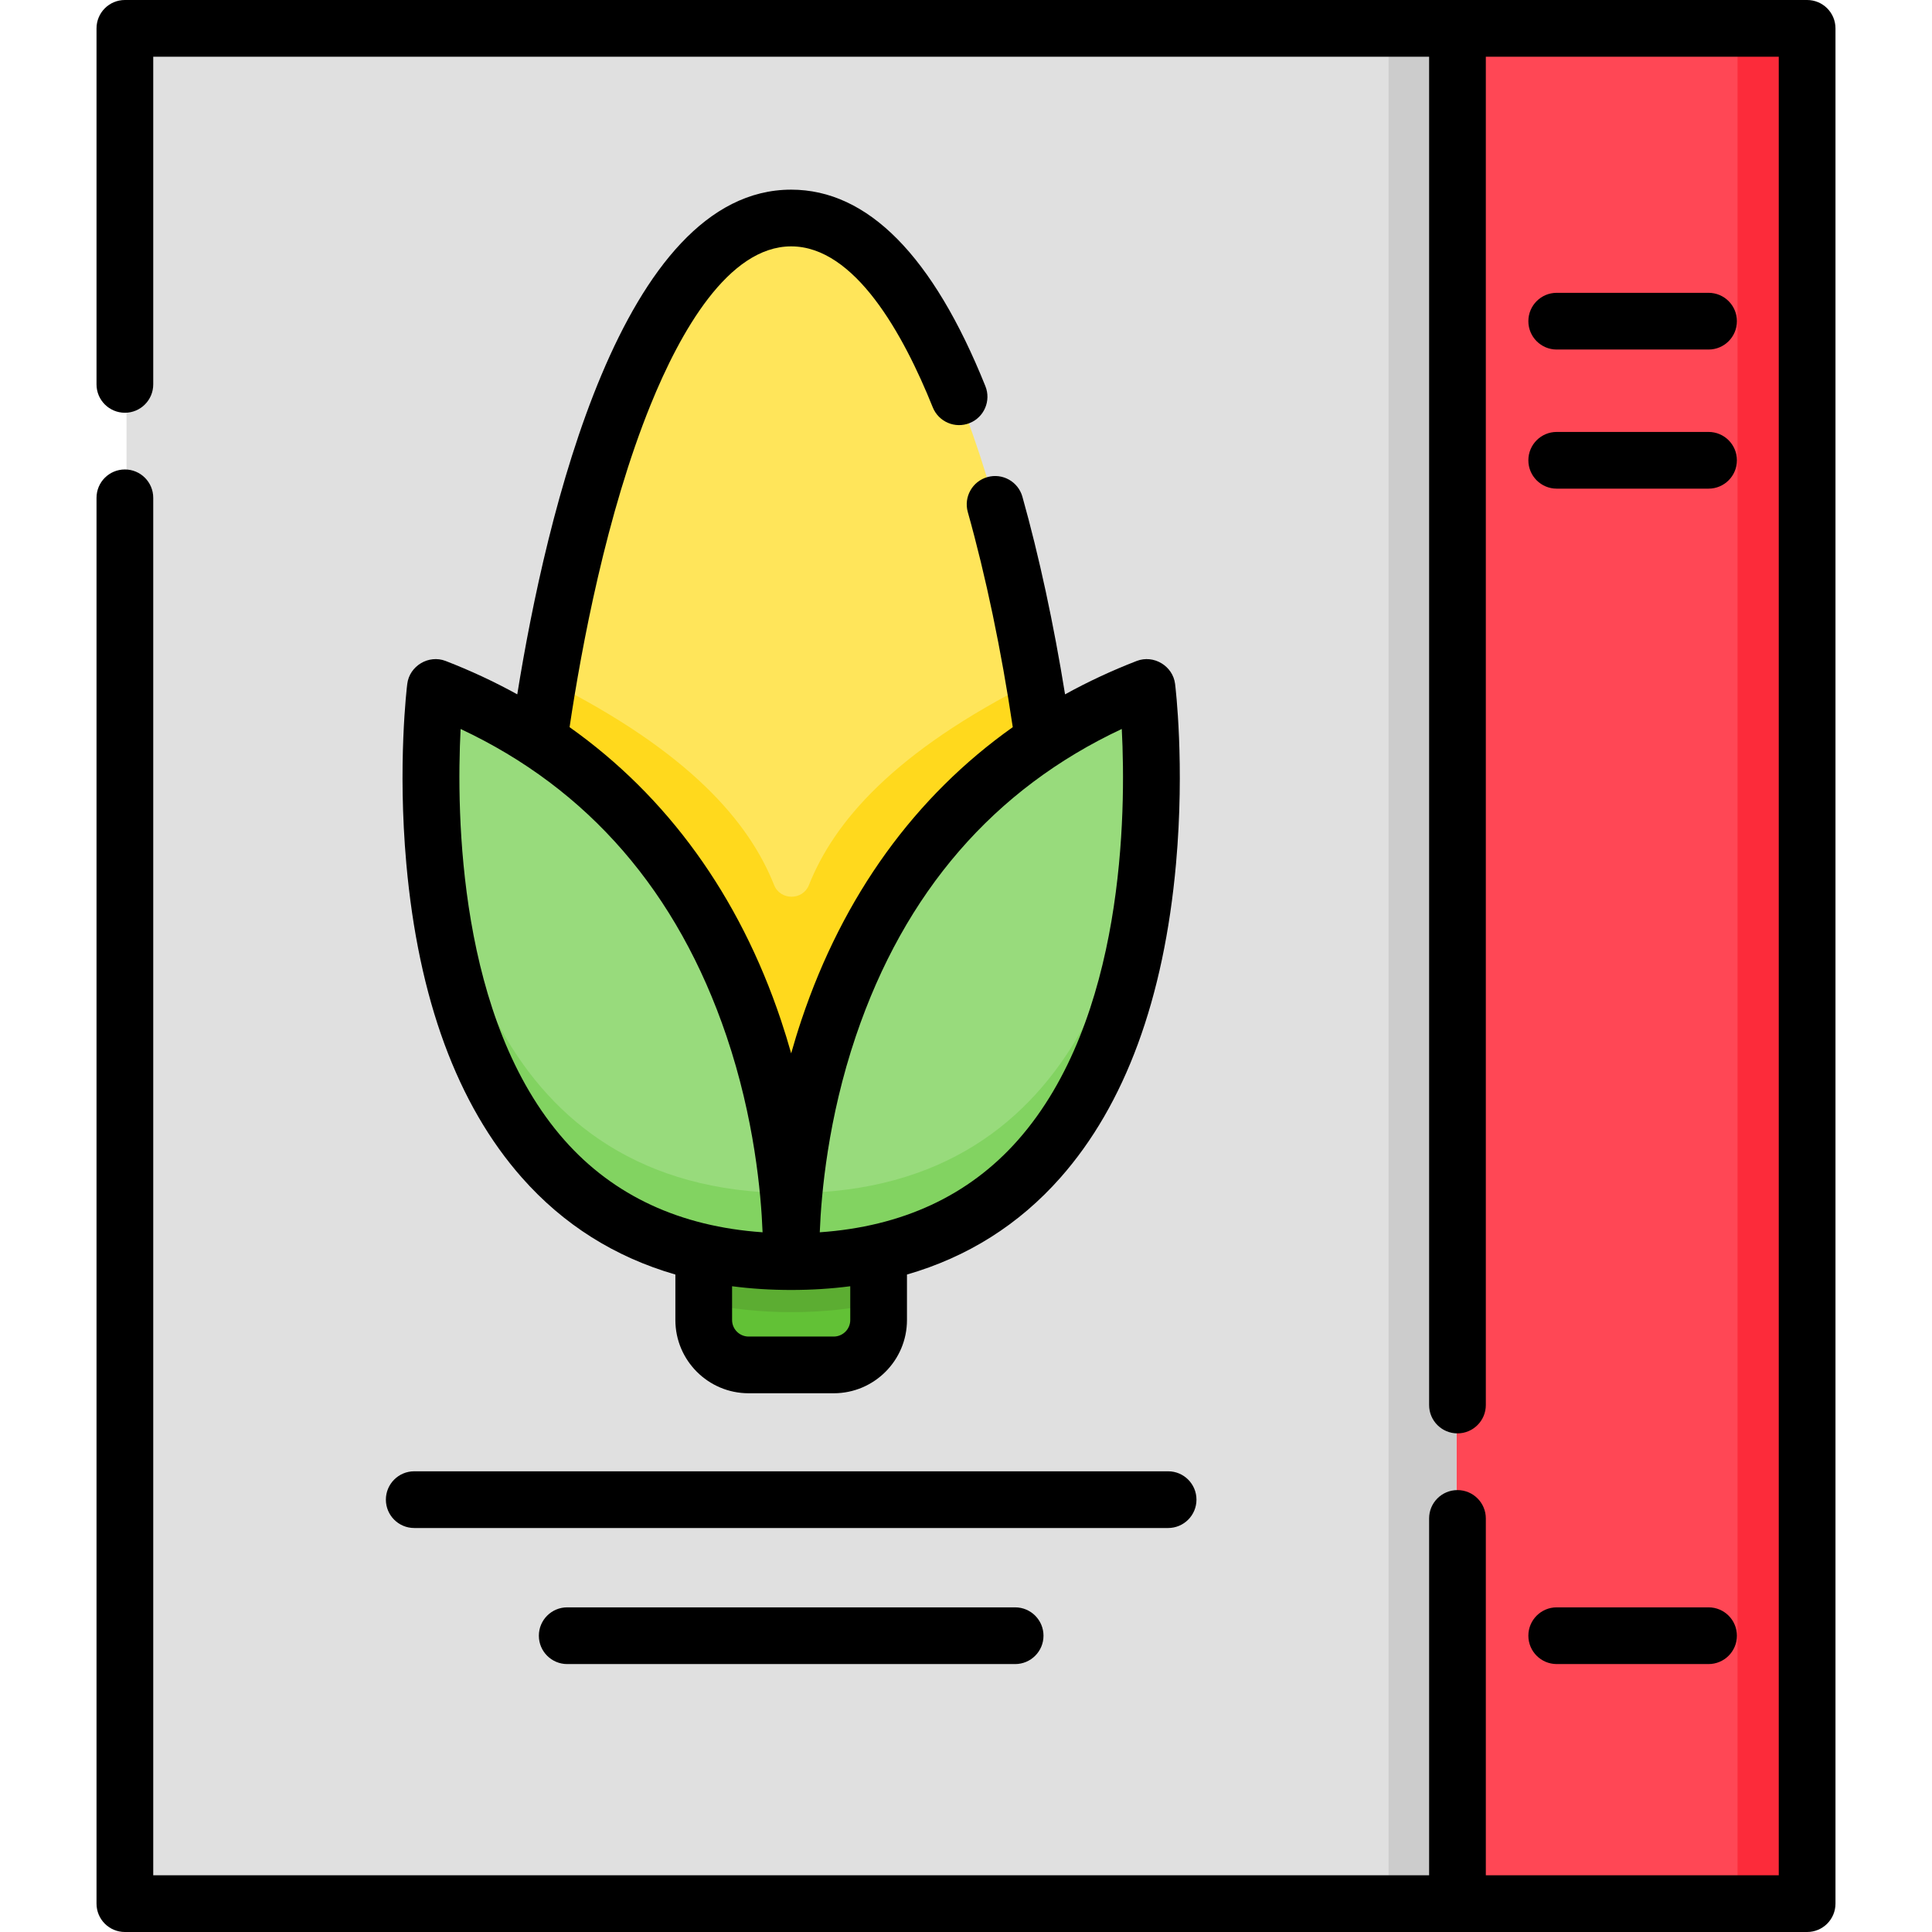
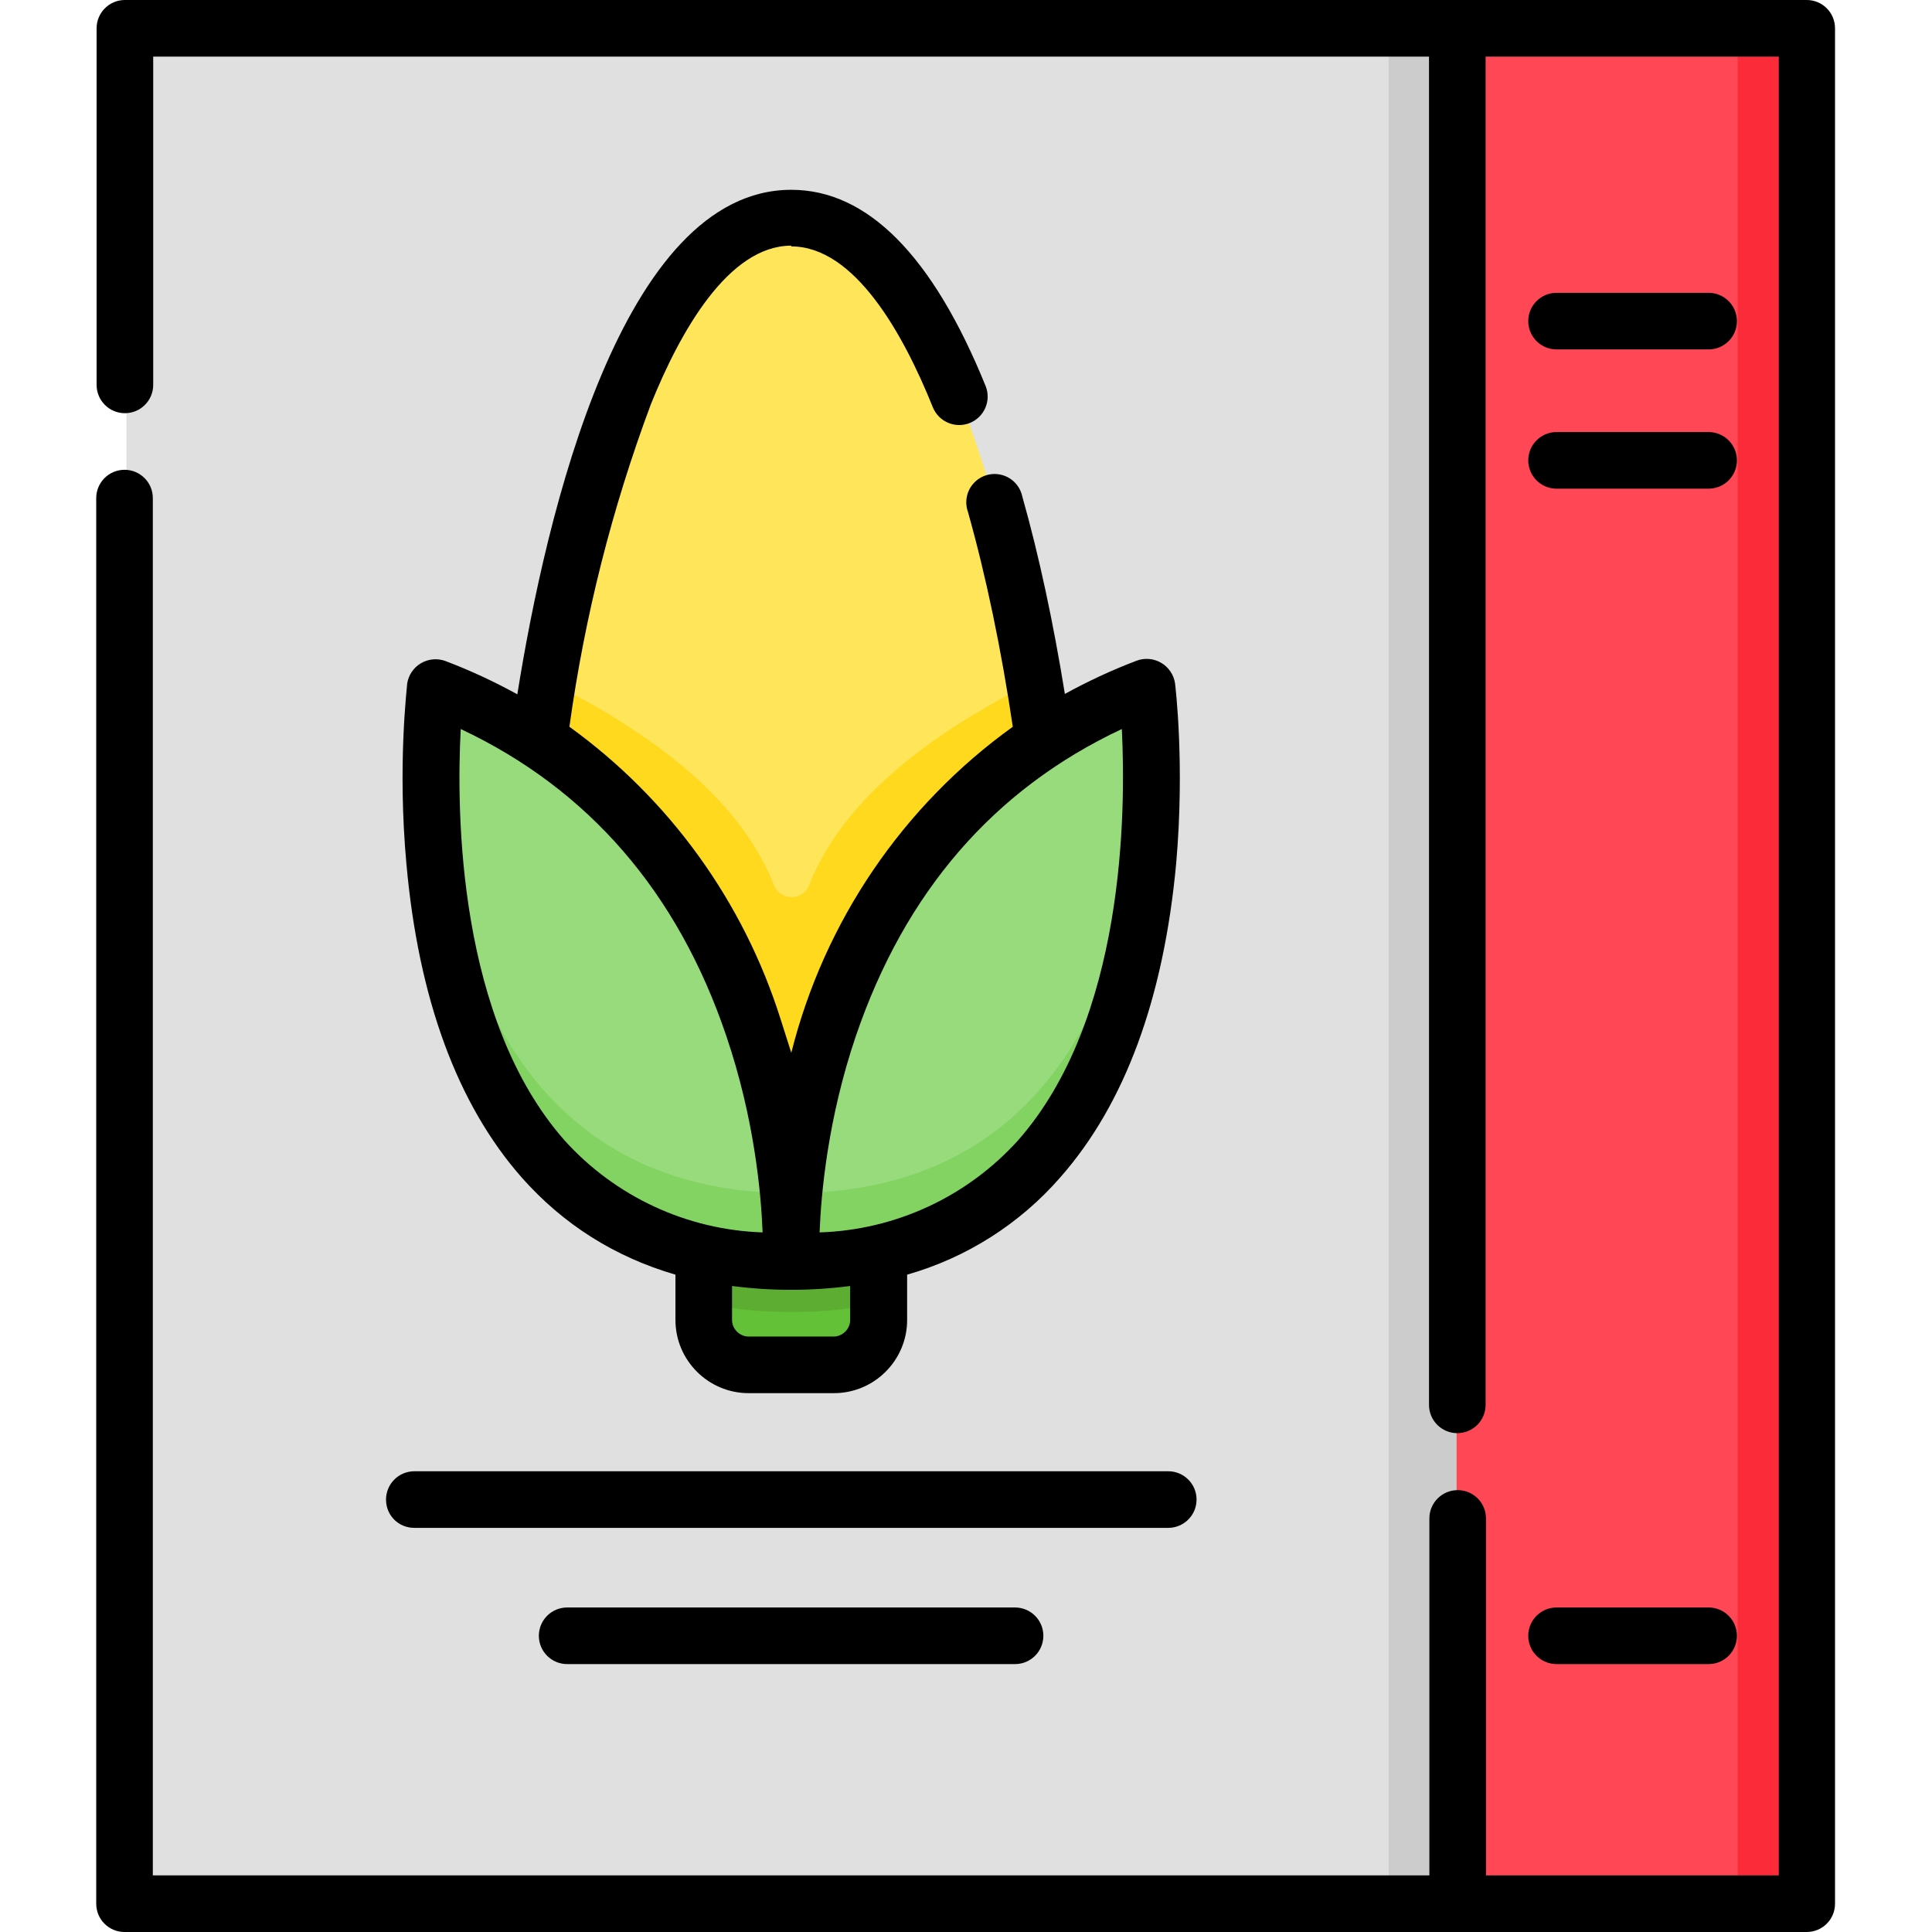
- <svg xmlns="http://www.w3.org/2000/svg" id="Capa_1" enable-background="new 0 0 512 512" height="512" viewBox="0 0 512 512" width="512">
-   <path d="m33.53 8h352.46v496h-352.46z" fill="#e0e0e0" />
-   <path d="m385.99 8h92.481v496h-92.481z" fill="#ff4755" transform="matrix(-1 0 0 -1 864.46 512)" />
-   <path d="m367.99 8h18v496h-18z" fill="#ccc" />
-   <path d="m460.47 8h18v496h-18z" fill="#fc2b3a" />
-   <path d="m209.76 334.188s5.148-113.475-94.1-151.874c0-.001-18.905 151.874 94.1 151.874z" fill="#98db7c" />
-   <path d="m209.76 334.188s-5.148-113.475 94.1-151.874c0-.001 18.904 151.874-94.1 151.874z" fill="#98db7c" />
-   <path d="m114.632 197.156c-1.35 38.207 3.965 137.031 95.128 137.031 0 0 .313-6.963-.718-18.015-78.445-.456-92.848-74.499-94.41-119.016z" fill="#82d361" />
-   <path d="m210.478 316.172c-1.032 11.052-.718 18.015-.718 18.015 91.164 0 96.478-98.825 95.128-137.031-1.562 44.517-15.965 118.56-94.41 119.016z" fill="#82d361" />
-   <path d="m209.76 58.162c-37.1 0-58.222 77.863-66.696 138.163 59.62 39.145 66.128 110.05 66.694 131.528h.003.003c.565-21.477 7.074-92.383 66.694-131.528-8.477-60.3-29.598-138.163-66.698-138.163z" fill="#ffe55a" />
-   <path d="m274.01 180.584c-37.332 18.71-53.052 37.384-59.628 53.947-1.646 4.147-7.597 4.147-9.244 0-6.576-16.563-22.296-35.237-59.628-53.948-.908 5.335-1.724 10.602-2.446 15.741 53.242 34.957 64.127 95.24 66.249 123.034.151 0 .295.01.447.01s.296-.009.447-.01c2.123-27.794 13.007-88.076 66.25-123.034-.723-5.138-1.539-10.405-2.447-15.74z" fill="#ffd91d" />
-   <path d="m209.76 334.187c-8.423 0-16.108-.85-23.128-2.411v17.862c0 6.555 5.314 11.869 11.869 11.869h22.518c6.555 0 11.869-5.314 11.869-11.869v-17.862c-7.02 1.562-14.705 2.411-23.128 2.411z" fill="#62c136" />
-   <path d="m209.76 334.187c-8.423 0-16.108-.85-23.128-2.411v13.541c7.02 1.562 14.705 2.411 23.128 2.411s16.108-.85 23.128-2.411v-13.542c-7.02 1.563-14.705 2.412-23.128 2.412z" fill="#5cad32" />
-   <path d="m209.669 65.29c16.852 0 29.706 23.196 37.523 42.656 1.547 3.851 5.921 5.716 9.775 4.172 3.85-1.547 5.719-5.924 4.172-9.775-13.882-34.559-31.199-52.082-51.47-52.082-44.863 0-64.933 86.167-72.587 133.749-6.032-3.331-12.364-6.286-18.986-8.849-4.492-1.735-9.575 1.307-10.168 6.08-.108.861-2.599 21.393-.247 47.657 3.207 35.823 13.513 63.813 30.631 83.194 11.001 12.455 24.615 21.034 40.669 25.675v12.055c0 10.702 8.706 19.407 19.407 19.407h22.562c10.702 0 19.407-8.706 19.407-19.407v-12.055c16.054-4.641 29.668-13.22 40.668-25.675 17.118-19.381 27.424-47.371 30.631-83.194 2.352-26.263-.139-46.795-.247-47.657-.594-4.774-5.676-7.814-10.168-6.08-6.624 2.563-12.957 5.519-18.99 8.85-3.003-18.637-6.863-36.558-11.304-52.376-1.121-3.996-5.269-6.328-9.266-5.203-3.995 1.121-6.326 5.27-5.204 9.266 4.786 17.048 8.883 36.67 11.916 57.006-25.862 18.317-44.947 44.624-55.999 77.591-1.005 2.997-1.907 5.95-2.726 8.852-.82-2.902-1.722-5.856-2.727-8.852-11.051-32.967-30.136-59.273-55.998-77.59 3.16-21.143 9.751-56.597 21.517-85.54 7.767-19.103 20.526-41.875 37.209-41.875zm15.659 284.531c0 2.414-1.964 4.378-4.378 4.378h-22.562c-2.414 0-4.378-1.964-4.378-4.378v-8.954c5.024.655 10.243.988 15.658.988s10.634-.333 15.659-.988v8.954zm1.477-75.223c12.928-38.195 36.612-65.538 70.477-81.415 1.165 22.435.712 76.993-27.521 108.959-12.998 14.715-30.639 22.914-52.514 24.428.397-10.321 2.185-30.186 9.558-51.972zm-34.272 0c7.374 21.786 9.161 41.651 9.558 51.972-21.859-1.513-39.492-9.701-52.486-24.396-28.204-31.896-28.689-86.527-27.539-108.986 33.861 15.876 57.541 43.218 70.467 81.41z" />
-   <path d="m478.906 0h-445.812c-4.151 0-7.515 3.364-7.515 7.515v94.354c0 4.151 3.364 7.515 7.515 7.515s7.515-3.364 7.515-7.515v-86.84h338.12v357.317c0 4.151 3.364 7.515 7.515 7.515s7.515-3.364 7.515-7.515v-357.317h77.633v481.941h-77.633v-94.566c0-4.151-3.364-7.515-7.515-7.515s-7.515 3.364-7.515 7.515v94.566h-338.12v-365.042c0-4.151-3.364-7.515-7.515-7.515s-7.515 3.364-7.515 7.515v372.558c0 4.151 3.364 7.515 7.515 7.515h445.812c4.151 0 7.515-3.364 7.515-7.515v-496.971c0-4.151-3.364-7.515-7.515-7.515z" />
-   <path d="m150.317 425.965c-4.151 0-7.515 3.364-7.515 7.515s3.364 7.515 7.515 7.515h118.704c4.151 0 7.515-3.364 7.515-7.515s-3.364-7.515-7.515-7.515z" />
-   <path d="m102.262 397.423c0 4.151 3.364 7.515 7.515 7.515h199.785c4.151 0 7.515-3.364 7.515-7.515s-3.364-7.515-7.515-7.515h-199.785c-4.151 0-7.515 3.364-7.515 7.515z" />
-   <path d="m412.547 92.63h40.237c4.151 0 7.515-3.364 7.515-7.515s-3.364-7.515-7.515-7.515h-40.237c-4.151 0-7.515 3.364-7.515 7.515s3.364 7.515 7.515 7.515z" />
-   <path d="m412.547 129.497h40.237c4.151 0 7.515-3.364 7.515-7.515s-3.364-7.515-7.515-7.515h-40.237c-4.151 0-7.515 3.364-7.515 7.515s3.364 7.515 7.515 7.515z" />
-   <path d="m412.547 440.994h40.237c4.151 0 7.515-3.364 7.515-7.515s-3.364-7.515-7.515-7.515h-40.237c-4.151 0-7.515 3.364-7.515 7.515s3.364 7.515 7.515 7.515z" />
+ <svg xmlns="http://www.w3.org/2000/svg" id="Capa_1" viewBox="0 0 512 512">
+   <path d="M33.5 8H386v496H33.5z" fill="#e0e0e0" />
+   <path d="M386 8h92.5v496H386z" fill="#ff4755" transform="rotate(180 432.2 256)" />
+   <path d="M368 8h18v496h-18z" fill="#ccc" />
+   <path d="M460.5 8h18v496h-18z" fill="#fc2b3a" />
+   <path d="M209.8 334.2s5.1-113.5-94.1-151.9c0 0-19 151.9 94 151.9z" fill="#98db7c" />
+   <path d="M209.8 334.2s-5.2-113.5 94-151.9c0 0 19 151.9-94 151.9z" fill="#98db7c" />
+   <path d="M114.6 197.2c-1.3 38.2 4 137 95.2 137 0 0 .3-7-.8-18-78.4-.5-92.8-74.5-94.4-119z" fill="#82d361" />
+   <path d="M210.5 316.2c-1 11-.7 18-.7 18 91.1 0 96.4-98.8 95-137-1.5 44.5-15.9 118.5-94.3 119z" fill="#82d361" />
+   <path d="M209.8 58.2c-37.1 0-58.3 77.8-66.7 138.1 59.6 39.2 66 110 66.7 131.6.5-21.5 7-92.4 66.7-131.6C268 136 246.9 58.2 209.8 58.2z" fill="#ffe55a" />
+   <path d="M274 180.6c-37.3 18.7-53 37.4-59.6 54a5 5 0 0 1-9.3 0c-6.5-16.6-22.3-35.3-59.6-54l-2.4 15.7c53.2 35 64 95.3 66.2 123h.9c2.1-27.7 13-88 66.3-123l-2.5-15.7z" fill="#ffd91d" />
+   <path d="M209.8 334.2c-8.5 0-16.1-.9-23.2-2.4v17.8c0 6.6 5.3 12 11.9 12H221c6.6 0 11.9-5.4 11.9-12v-17.8c-7 1.5-14.7 2.4-23.1 2.4z" fill="#62c136" />
+   <path d="M209.8 334.2c-8.5 0-16.1-.9-23.2-2.4v13.5c7 1.6 14.7 2.4 23.2 2.4s16-.8 23-2.4v-13.5c-7 1.5-14.6 2.4-23 2.4z" fill="#5cad32" />
+   <path d="M209.7 65.3c16.8 0 29.7 23.2 37.5 42.6a7.5 7.5 0 0 0 14-5.6c-14-34.5-31.3-52-51.5-52-44.9 0-65 86.1-72.6 133.7-6-3.3-12.4-6.3-19-8.8a7.6 7.6 0 0 0-10.2 6c0 .9-2.6 21.4-.2 47.7 3.2 35.8 13.5 63.8 30.6 83.2 11 12.4 24.6 21 40.7 25.7v12c0 10.7 8.7 19.4 19.4 19.4H221c10.7 0 19.4-8.7 19.4-19.4v-12A84.6 84.6 0 0 0 281 312c17.1-19.4 27.4-47.4 30.7-83.2 2.3-26.3-.2-46.8-.3-47.7a7.6 7.6 0 0 0-10.2-6c-6.6 2.5-13 5.5-19 8.8-3-18.6-6.8-36.5-11.3-52.4a7.5 7.5 0 1 0-14.4 4.1c4.8 17 8.9 36.7 11.9 57a152 152 0 0 0-58.7 86.4l-2.8-8.8a152 152 0 0 0-56-77.6 401 401 0 0 1 21.6-85.5c7.7-19.1 20.5-42 37.2-42zm15.6 284.5c0 2.4-2 4.4-4.4 4.4h-22.5c-2.4 0-4.4-2-4.4-4.4v-9a121 121 0 0 0 31.3 0v9zm1.5-75.2c13-38.2 36.6-65.5 70.5-81.4 1.1 22.4.7 77-27.5 109a74 74 0 0 1-52.6 24.4c.4-10.4 2.2-30.2 9.6-52zm-34.3 0c7.4 21.8 9.2 41.6 9.6 52a74 74 0 0 1-52.5-24.4c-28.2-32-28.7-86.6-27.5-109 33.8 15.9 57.5 43.2 70.4 81.4z" />
+   <path d="M479 0H33a7.5 7.5 0 0 0-7.4 7.5V102a7.5 7.5 0 1 0 15 0V15h338.1v357.3a7.5 7.5 0 1 0 15 0V15h77.7v482h-77.6v-94.6a7.5 7.5 0 1 0-15 0V497H40.5V132a7.5 7.5 0 1 0-15 0v372.5c0 4.1 3.3 7.5 7.5 7.5h445.8c4.2 0 7.5-3.4 7.5-7.5V7.5c0-4.1-3.3-7.5-7.5-7.5z" />
+   <path d="M150.3 426a7.5 7.5 0 1 0 0 15H269a7.5 7.5 0 1 0 0-15z" />
+   <path d="M102.3 397.4c0 4.2 3.3 7.5 7.5 7.5h199.8a7.5 7.5 0 1 0 0-15H109.8a7.5 7.5 0 0 0-7.5 7.5z" />
+   <path d="M412.5 92.6h40.3a7.5 7.5 0 1 0 0-15h-40.3a7.5 7.5 0 1 0 0 15z" />
+   <path d="M412.5 129.5h40.3a7.5 7.5 0 1 0 0-15h-40.3a7.5 7.5 0 1 0 0 15z" />
+   <path d="M412.5 441h40.3a7.5 7.5 0 1 0 0-15h-40.3a7.5 7.5 0 1 0 0 15z" />
</svg>
